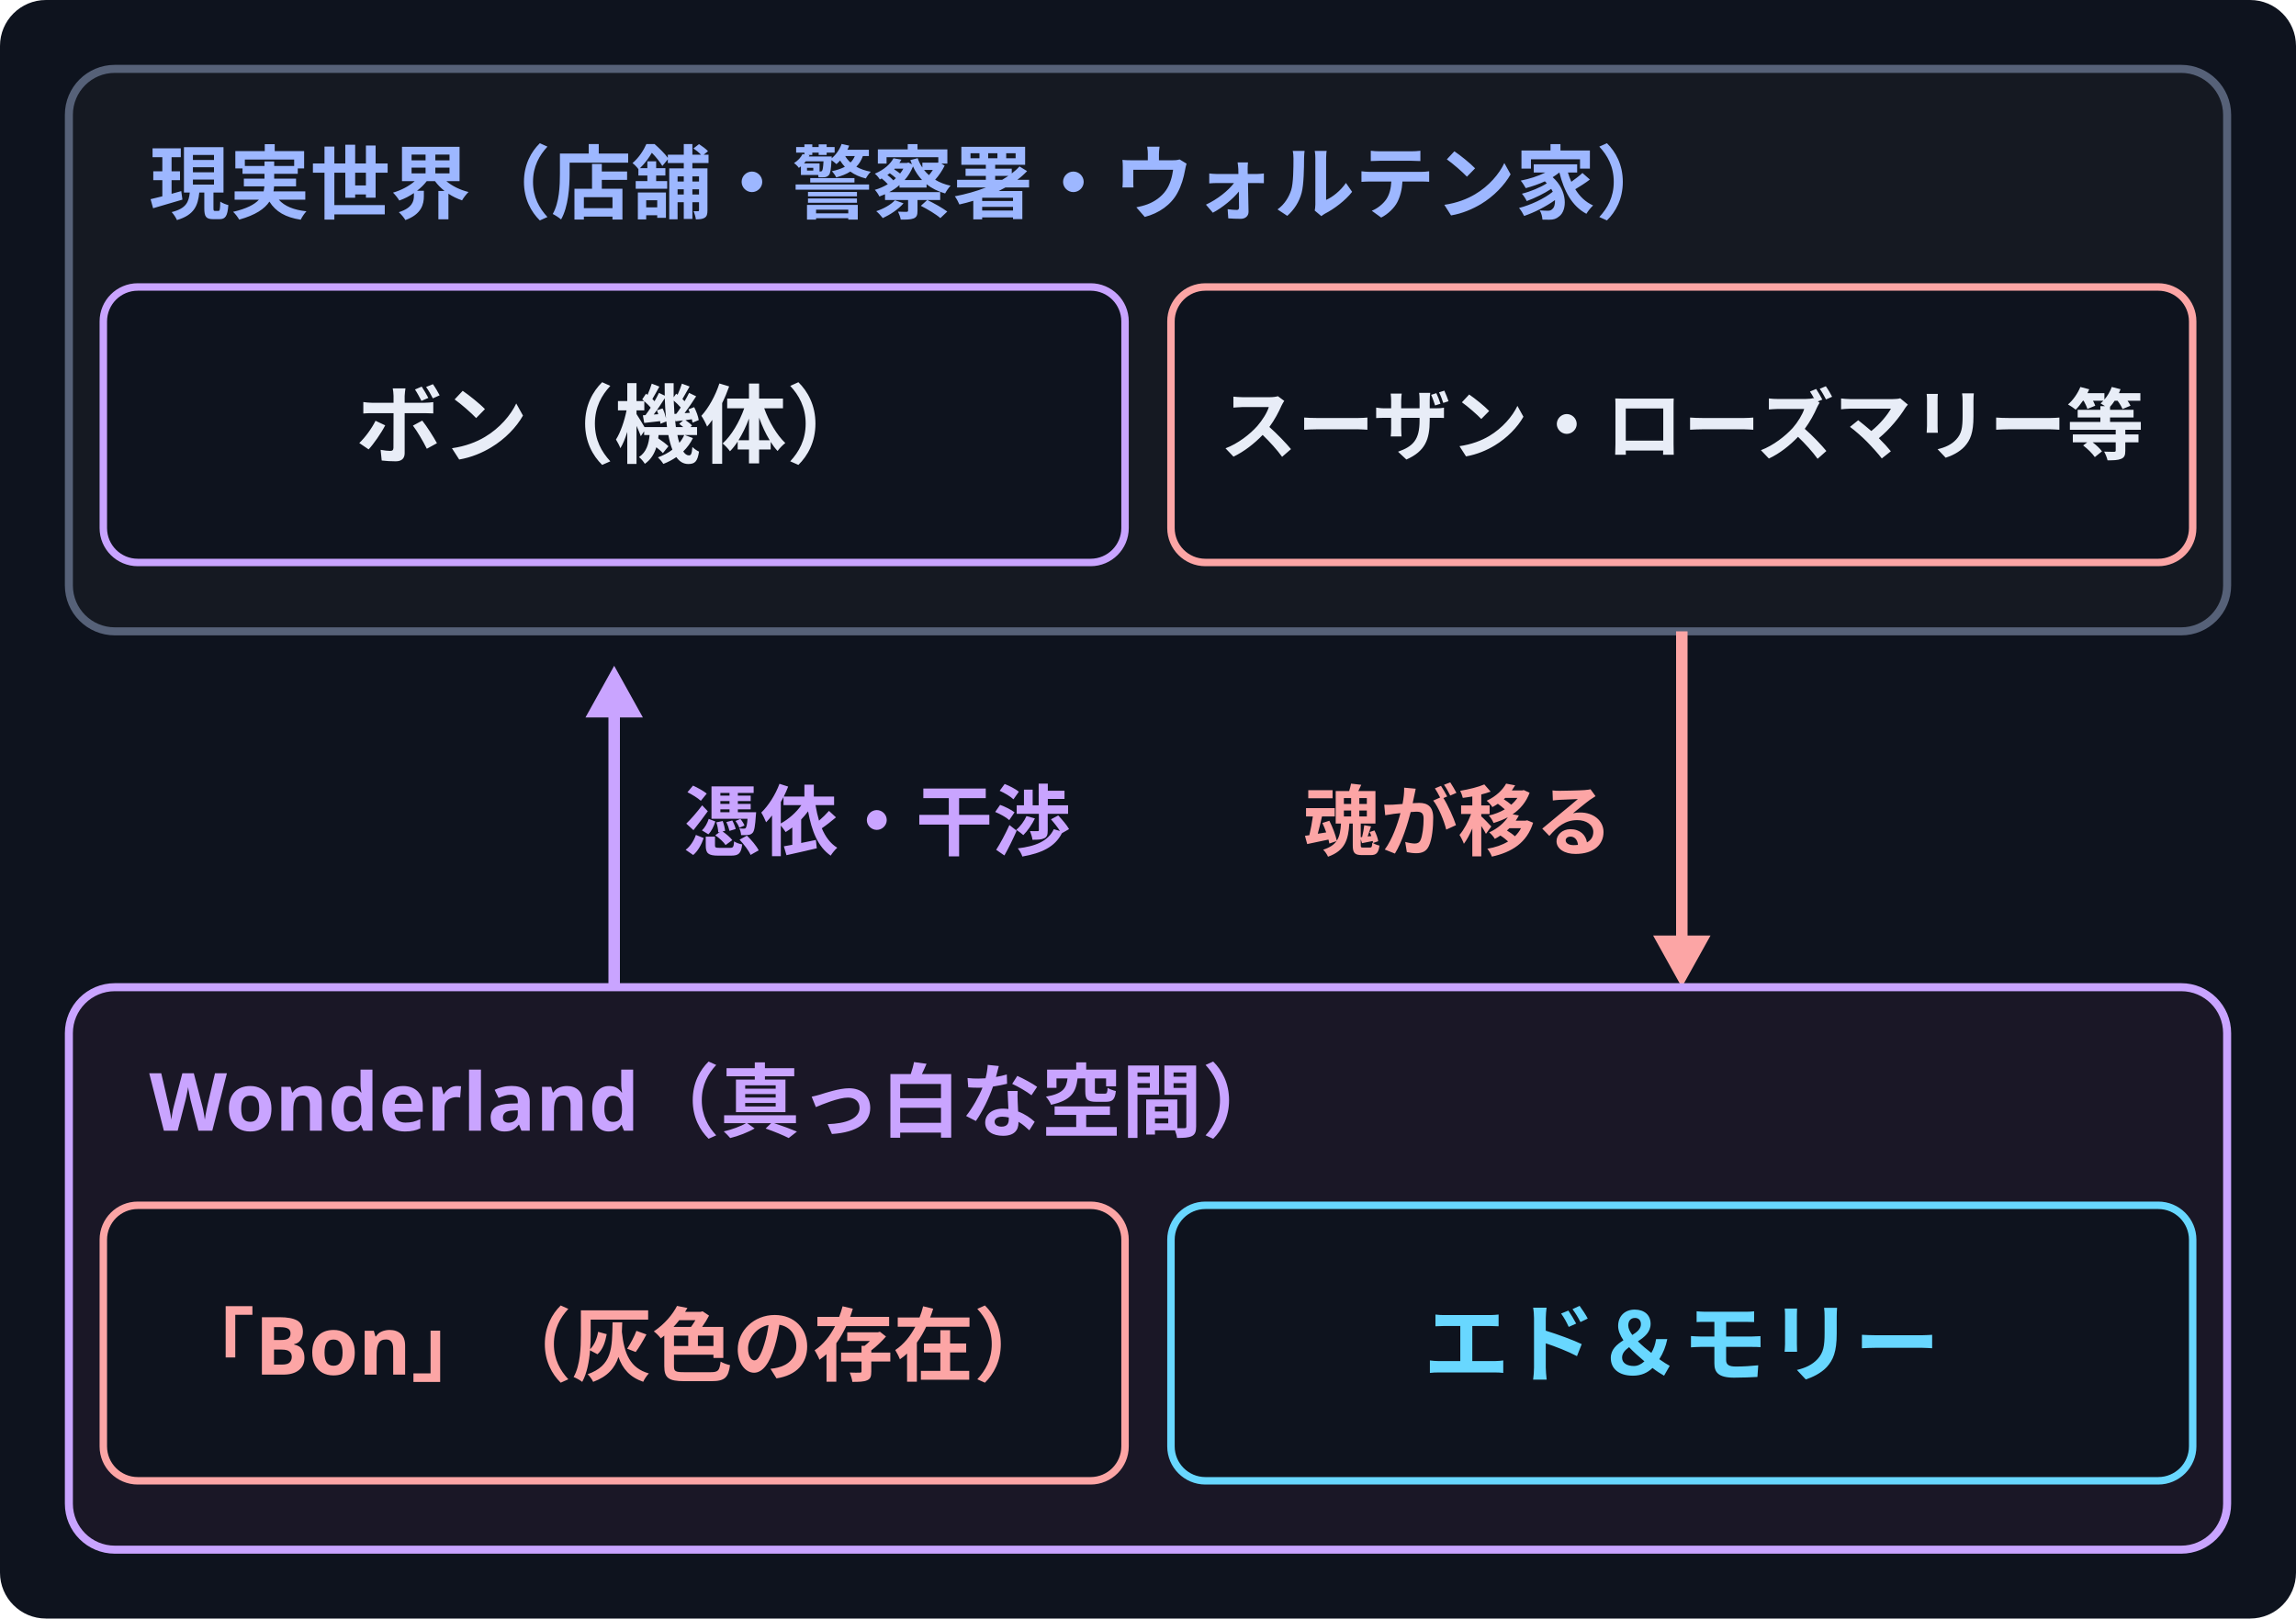
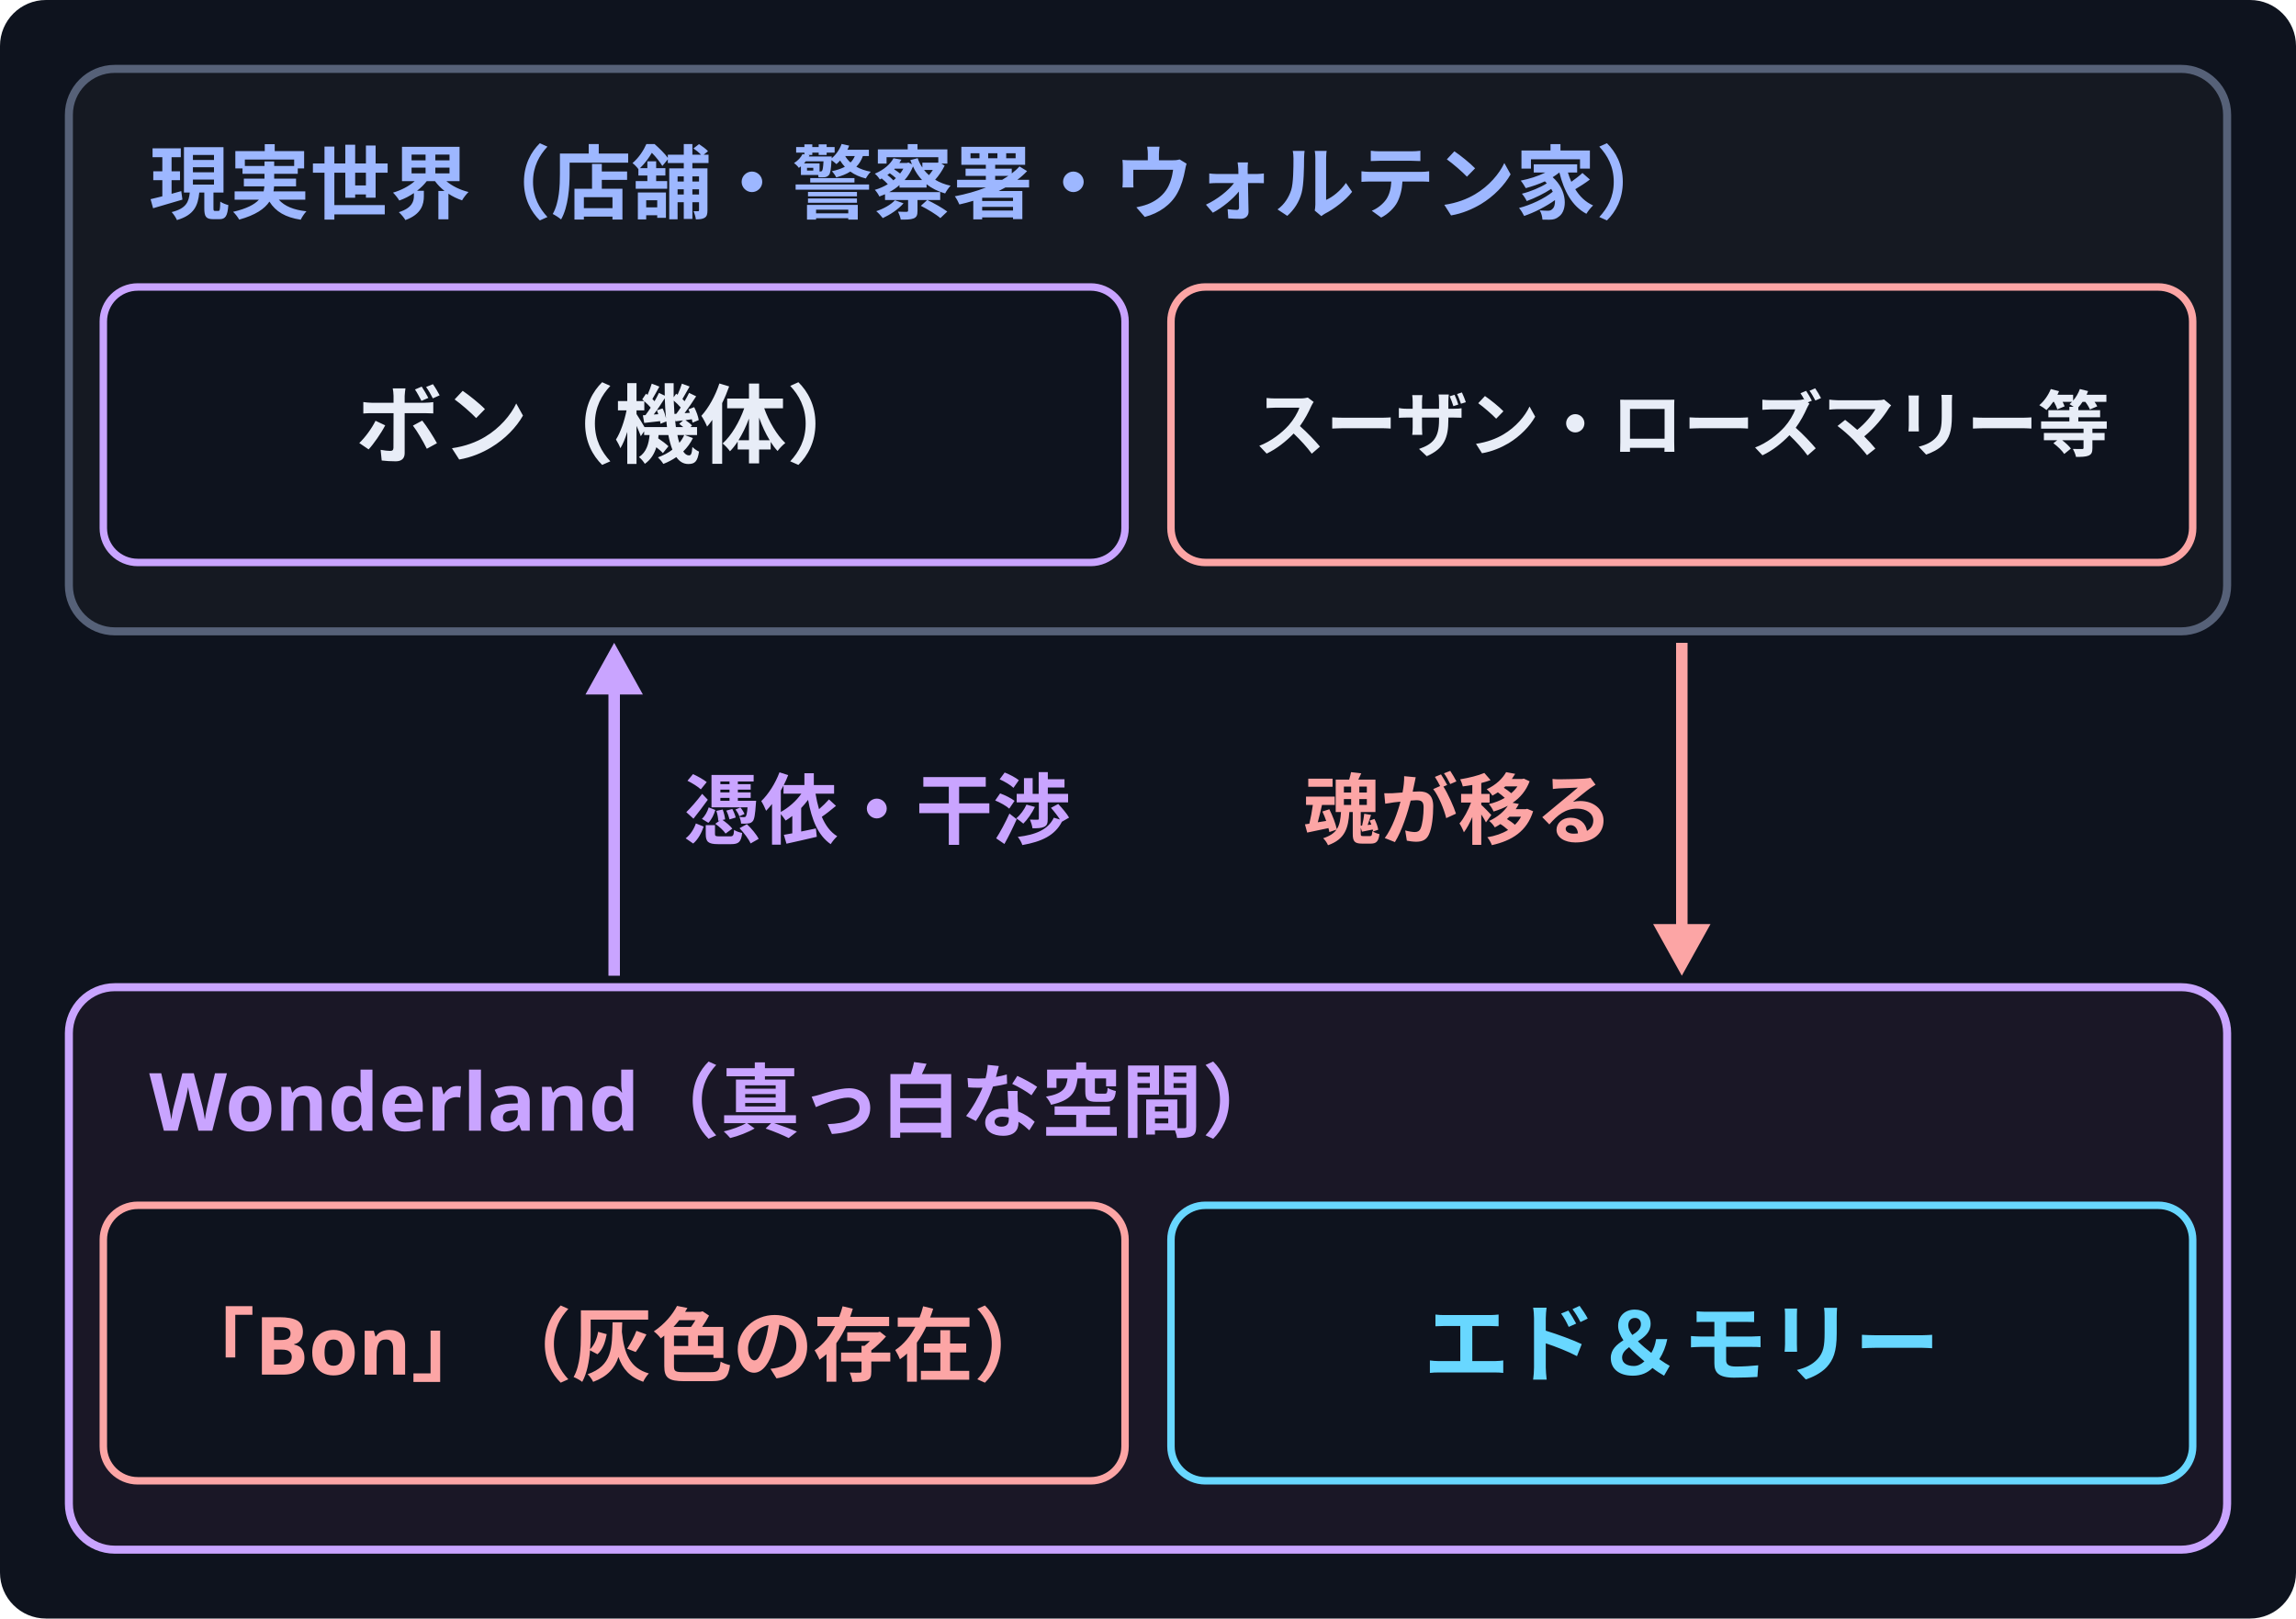
<svg xmlns="http://www.w3.org/2000/svg" width="400" height="282" viewBox="0 0 400 282" role="img" font-family="'Yu Gothic UI','Hiragino Kaku Gothic ProN','Noto Sans JP','Meiryo',sans-serif">
  <rect x="0" y="0" width="400" height="282" rx="8" fill="#0e131e" stroke="none" />
  <rect x="12" y="12" width="376" height="98" rx="8" fill="#151922" stroke="#566178" stroke-width="1.4" />
  <text x="26" y="37" font-size="14" fill="#9db7ff" font-weight="700" text-anchor="start">現実世界（店舗・警察署・ウォルテン家）</text>
  <rect x="18" y="50" width="178" height="48" rx="6" fill="#0e131e" stroke="#c9a4ff" stroke-width="1.3" />
  <text x="107" y="79.5" font-size="15" fill="#e8edf7" font-weight="700" text-anchor="middle">ボン（機体）</text>
  <rect x="204" y="50" width="178" height="48" rx="6" fill="#0e131e" stroke="#fca5a5" stroke-width="1.3" />
-   <text x="293" y="79" font-size="13.5" fill="#e8edf7" font-weight="700" text-anchor="middle">スーザン・ローズマリー等</text>
-   <line x1="107" y1="172" x2="107" y2="124" stroke="#c9a4ff" stroke-width="2" />
-   <polygon points="107,116 102,125 112,125" fill="#c9a4ff" />
-   <text x="119" y="148" font-size="13.5" fill="#c9a4ff" font-weight="700" text-anchor="start">憑依・干渉</text>
-   <line x1="293" y1="110" x2="293" y2="164" stroke="#fca5a5" stroke-width="2" />
-   <polygon points="293,172 288,163 298,163" fill="#fca5a5" />
-   <text x="281" y="148" font-size="13.5" fill="#fca5a5" font-weight="700" text-anchor="end">魂が移る</text>
+   <text x="293" y="78.5" font-size="12.5" fill="#e8edf7" font-weight="700" text-anchor="middle">スーザン・ローズマリー等</text>
+   <line x1="107" y1="170" x2="107" y2="120" stroke="#c9a4ff" stroke-width="2" />
+   <polygon points="107,112 102,121 112,121" fill="#c9a4ff" />
+   <text x="119" y="146" font-size="13.5" fill="#c9a4ff" font-weight="700" text-anchor="start">憑依・干渉</text>
+   <line x1="293" y1="112" x2="293" y2="162" stroke="#fca5a5" stroke-width="2" />
+   <polygon points="293,170 288,161 298,161" fill="#fca5a5" />
+   <text x="281" y="146" font-size="13.5" fill="#fca5a5" font-weight="700" text-anchor="end">魂が移る</text>
  <rect x="12" y="172" width="376" height="98" rx="8" fill="#1a1726" stroke="#c9a4ff" stroke-width="1.4" />
  <text x="26" y="197" font-size="14" fill="#c9a4ff" font-weight="700" text-anchor="start">Wonderland（真っ白な空間）</text>
  <rect x="18" y="210" width="178" height="48" rx="6" fill="#0e131e" stroke="#fca5a5" stroke-width="1.3" />
  <text x="107" y="239.5" font-size="14" fill="#fca5a5" font-weight="700" text-anchor="middle">「Bon」（灰色の存在）</text>
  <rect x="204" y="210" width="178" height="48" rx="6" fill="#0e131e" stroke="#68d7ff" stroke-width="1.3" />
  <text x="293" y="239.5" font-size="15" fill="#68d7ff" font-weight="700" text-anchor="middle">エド＆モリー</text>
</svg>
